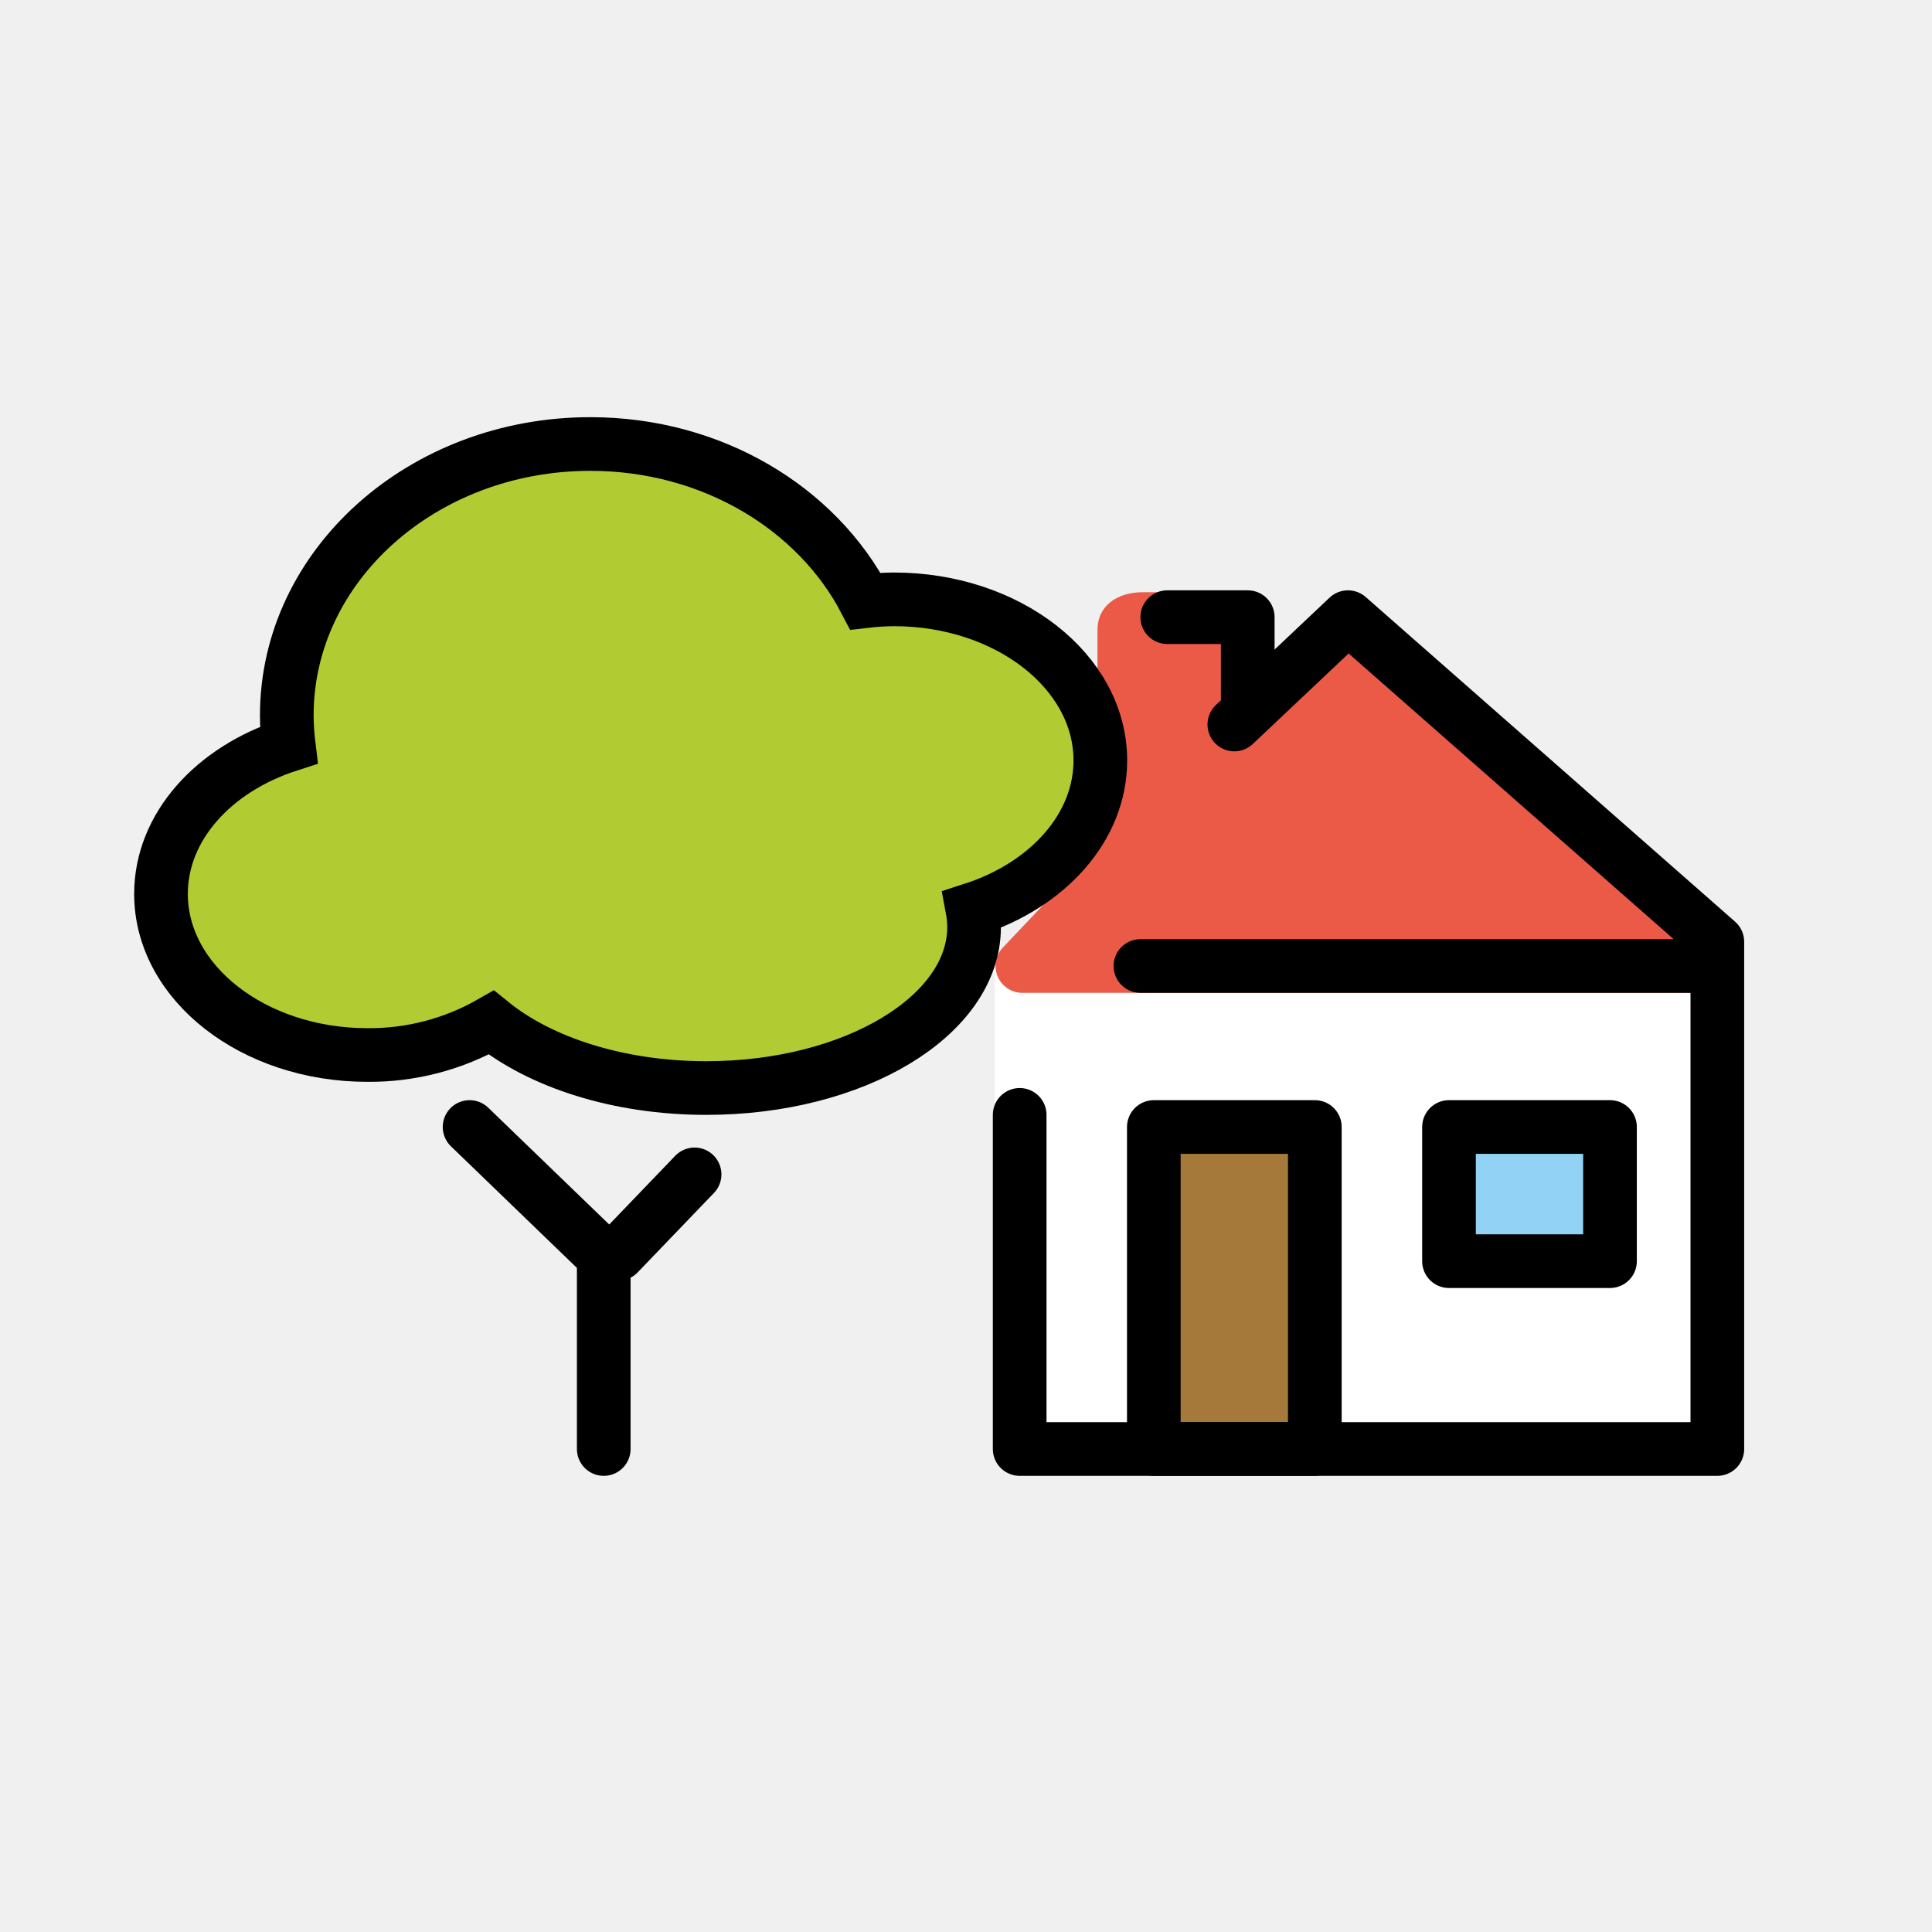
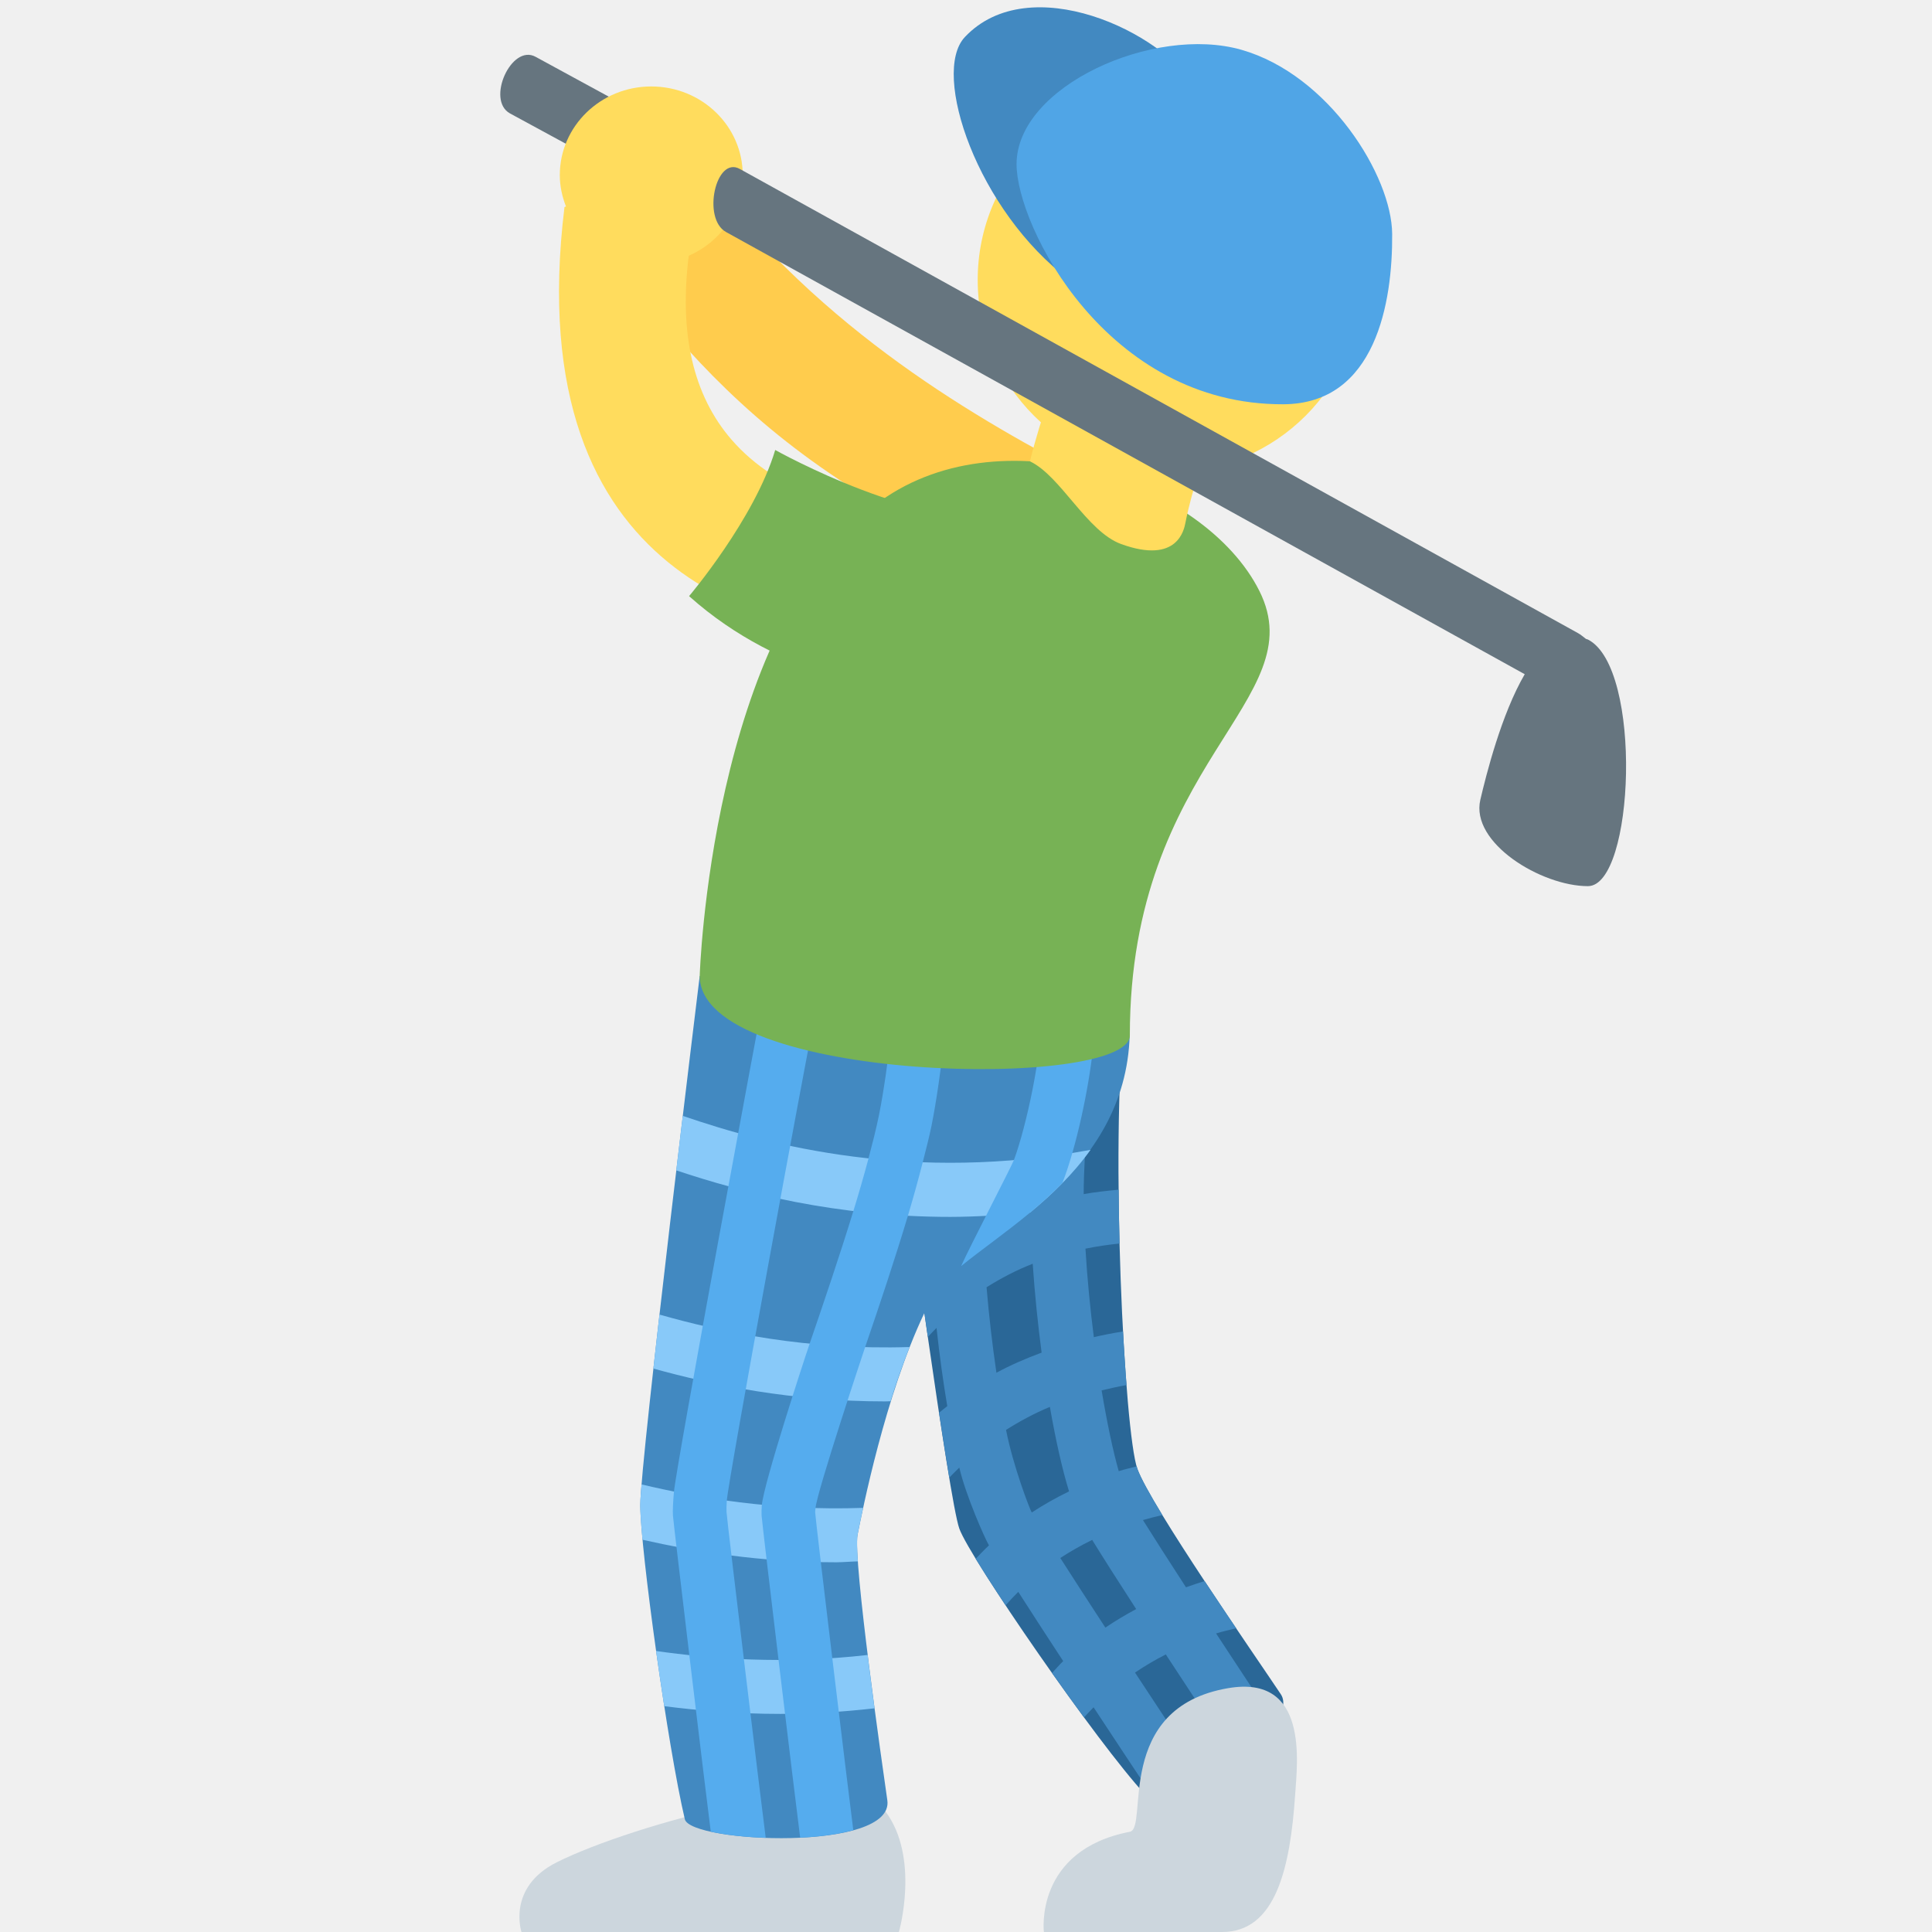
- <svg xmlns="http://www.w3.org/2000/svg" id="emoji" viewBox="0 0 72 72" version="1.1">
-   <g id="color">
-     <rect x="37.075" y="36.053" width="26.884" height="18.114" fill="#FFFFFF" />
-     <polygon fill="#EA5A47" stroke="#EA5A47" stroke-linecap="round" stroke-linejoin="round" stroke-miterlimit="10" stroke-width="2" points="50.235,23.2 38.1,36 63.5,36" />
-     <path fill="#EA5A47" d="M47.3,26l-6.4,6.059v-8.573c0-0.931,0.755-1.416,1.686-1.416h3.028 c0.931,0,1.686,0.485,1.686,1.416C47.3,23.486,47.3,26,47.3,26z" />
-     <rect x="43" y="42" width="6" height="12" fill="#A57939" />
-     <rect x="54" y="42" width="6" height="5" fill="#92D3F5" />
-     <path fill="#B1CC33" d="M41.006,28.339c0-3.312-3.445-6.003-7.694-6.003c-0.355,0.003-0.71,0.025-1.062,0.066 c-1.8-3.455-5.707-5.855-10.25-5.855c-6.248,0-11.312,4.529-11.312,10.114c0.001,0.369,0.025,0.738,0.07,1.104 C7.966,28.666,6,30.81,6,33.314c0,3.312,3.445,6.003,7.694,6.003c1.615,0.014,3.206-0.402,4.614-1.207 c1.818,1.477,4.726,2.438,8.015,2.438c5.511,0,9.978-2.688,9.978-6.003c-0.001-0.219-0.021-0.438-0.061-0.653 C39.036,32.99,41.006,30.845,41.006,28.339z" />
+ <svg xmlns="http://www.w3.org/2000/svg" viewBox="0 0 36 36">
+   <path fill="#2A6797" d="M20.952 18.872c-.265 2.577-.003 7.809.241 8.497.247.686 2.206 3.499 2.674 4.202.407.61-2.035 2.397-2.526 1.87-.887-.95-3.271-4.407-3.466-4.959-.195-.554-.966-6.297-1.403-9.329l4.48-.281z" />
+   <path fill="#66757F" d="M12.115 3.532L9.502 2.113c-.449-.249.029-1.303.479-1.054l2.692 1.466-.558 1.007z" />
+   <path fill="#CCD6DD" d="M16.492 33.744c-.658-.864-4.719.256-6.118.957C9.44 35.17 9.717 36 9.717 36h7.033s.399-1.391-.258-2.256z" />
+   <path fill="#FFCC4D" d="M20.357 8.932c-2.148-1.12-5.023-2.745-7.273-5.713-.235-.31-2.122.944-1.969 1.156 2.125 2.938 4.438 5.5 11.075 7.398.069.02-.943-2.376-1.833-2.841z" />
+   <path fill="#4289C1" d="M22.66 30.437c.12-.038.249-.065.374-.097-.19-.282-.388-.577-.588-.879-.118.035-.232.076-.347.116-.312-.481-.592-.917-.802-1.253.118-.035.239-.064.362-.093-.23-.378-.403-.689-.466-.862-.004-.011-.008-.033-.012-.046-.112.03-.227.055-.335.09-.102-.357-.215-.884-.319-1.505.152-.036.305-.072.464-.099-.024-.306-.045-.641-.065-.999-.186.029-.366.065-.544.106-.068-.533-.123-1.093-.156-1.649.206-.042.418-.073.635-.096-.009-.332-.014-.668-.017-1.003-.221.021-.44.045-.651.082-.001-.191.01-.466.021-.688.649-.842 1.058-1.939.713-3.468l-7.889.092s-1.107 9.026-1.107 9.857c0 .828.516 4.528.83 5.856.105.439 3.91.614 3.773-.354-.086-.599-.645-4.492-.554-4.948.086-.431.513-2.597 1.245-4.133l.064.448c.052-.059.108-.112.162-.168.055.507.123 1 .2 1.458-.051.041-.104.08-.153.123.07.461.134.871.191 1.21.059-.066.124-.126.186-.189.124.529.481 1.331.553 1.45-.086.079-.166.165-.247.249.148.243.34.541.557.868.076-.086.154-.17.236-.251.251.392.538.834.837 1.29-.073.07-.138.149-.207.222.199.282.4.562.596.827.057-.065.117-.126.177-.188.427.649.831 1.259 1.131 1.71.237.051.611-.08.999-.304-.316-.475-.825-1.242-1.358-2.053.182-.123.373-.236.574-.338.461.705.94 1.431 1.331 2.02.3-.234.561-.495.714-.733-.339-.509-.726-1.095-1.108-1.678zm-4.093-4.858c-.074-.503-.138-1.044-.184-1.593.27-.169.555-.319.86-.438.038.558.095 1.119.166 1.656-.293.109-.577.231-.842.375zm.179 1.065c.256-.162.527-.308.817-.429.11.628.233 1.174.357 1.575-.243.118-.474.249-.695.393-.041-.07-.347-.866-.479-1.539zm1.851 3.684c-.304-.465-.593-.911-.84-1.297.188-.123.386-.235.594-.337.204.331.491.781.82 1.289-.2.106-.39.221-.574.345z" />
+   <path d="M19.198 22.592c.4-.332.798-.711 1.122-1.166-3.304.609-5.935-.062-7.598-.634l-.121 1.016c1.255.419 2.988.867 5.106.867.476-.001.977-.033 1.491-.083zm-2.604 3.518c.104-.338.225-.678.354-1.01-1.907.06-3.494-.274-4.66-.605-.04.349-.078.684-.113 1.006 1.118.31 2.577.612 4.318.612l.101-.003zm-.61 2.984c-.016-.24-.02-.42-.005-.497.018-.091.055-.276.103-.5-1.668.058-3.072-.187-4.128-.437-.014.172-.024.314-.024.383 0 .14.016.368.042.648.969.218 2.188.42 3.613.42.128-.001.268-.014.399-.017zm-3.759 1.67c.048.343.1.69.152 1.028.628.08 1.348.144 2.162.144.548 0 1.138-.034 1.756-.104-.043-.322-.087-.661-.128-.994-1.566.178-2.915.071-3.942-.074z" fill="#88C9F9" />
+   <g fill="#55ACEE">
+     <path d="M14.2 18.73c-.056.269-1.602 8.59-1.643 9.077-.015.179-.024.334-.018.431.008.139.626 5.29.705 5.892.274.061.636.102 1.024.115-.075-.569-.72-5.897-.73-6.068-.003-.05-.001-.12.004-.206.025-.393 1.485-8.301 1.638-9.036l-.98-.205z" />
+     <path d="M16.691 18.454c-.001.014-.133 1.436-.312 2.322-.051.253-.123.534-.198.819-.083.312-.177.637-.28.972-.25.814-.54 1.67-.815 2.472l-.001.004c-.124.361-.853 2.598-.889 3.001-.006.071-.008.136-.005.194.011.176.641 5.411.719 6.004.363-.017.709-.062.99-.14-.075-.572-.7-5.734-.711-5.924-.001-.018.005-.052.007-.078.028-.313.895-2.911.924-2.997.276-.805.557-1.647.799-2.454.102-.342.193-.671.274-.989.059-.234.122-.472.165-.686.188-.938.321-2.367.327-2.428l-.994-.092zm2.706.599c0 .629-.265 1.913-.503 2.56-.045.121-.841 1.651-.985 1.979.359-.293.828-.617 1.298-1.008.201-.167.399-.348.59-.543.065-.167.128-.359.187-.566.238-.832.413-1.886.413-2.422h-1z" />
  </g>
-   <g id="hair" />
-   <g id="skin" />
-   <g id="skin-shadow" />
-   <g id="line">
-     <polyline fill="none" stroke="#000000" stroke-linecap="round" stroke-linejoin="round" stroke-miterlimit="10" stroke-width="2" points="46,27 50.235,23 64,35.098 64,54 38,54 38,41.548" />
-     <rect x="43" y="42" width="6" height="12" fill="none" stroke="#000000" stroke-linecap="round" stroke-linejoin="round" stroke-miterlimit="10" stroke-width="2" />
-     <rect x="54" y="42" width="6" height="5" fill="none" stroke="#000000" stroke-linecap="round" stroke-linejoin="round" stroke-miterlimit="10" stroke-width="2" />
-     <polyline fill="none" stroke="#000000" stroke-linecap="round" stroke-linejoin="round" stroke-miterlimit="10" stroke-width="2" points="43.5,23 46.5,23 46.5,26" />
-     <path fill="none" stroke="#000000" stroke-miterlimit="10" stroke-width="2" d="M31.245,39.34" />
-     <polyline fill="none" stroke="#000000" stroke-linecap="round" stroke-linejoin="round" stroke-width="2" points="22.5,54 22.5,46.827 17.5,42" />
-     <line x1="23.041" x2="25.885" y1="46.727" y2="43.766" fill="none" stroke="#000000" stroke-linecap="round" stroke-linejoin="round" stroke-width="2" />
-     <path fill="none" stroke="#000000" stroke-linecap="round" stroke-miterlimit="10" stroke-width="2" d="M41.006,28.339 c0-3.312-3.445-6.003-7.694-6.003c-0.355,0.003-0.71,0.025-1.062,0.066c-1.8-3.455-5.707-5.855-10.25-5.855 c-6.248,0-11.312,4.529-11.312,10.114c0.001,0.369,0.025,0.738,0.07,1.104C7.966,28.666,6,30.81,6,33.314 c0,3.312,3.445,6.003,7.694,6.003c1.615,0.014,3.206-0.402,4.614-1.207c1.818,1.477,4.726,2.438,8.015,2.438 c5.511,0,9.978-2.688,9.978-6.003c-0.001-0.219-0.021-0.438-0.061-0.653 C39.036,32.99,41.006,30.845,41.006,28.339z" />
-     <line x1="63.5" x2="42.5" y1="36" y2="36" fill="none" stroke="#000000" stroke-linecap="round" stroke-linejoin="round" stroke-miterlimit="10" stroke-width="2" />
-   </g>
+   <path fill="#FFDC5D" d="M25.376 5.216c0 1.976-1.601 3.579-3.578 3.579-1.977 0-3.58-1.603-3.58-3.579 0-1.976 1.603-3.579 3.58-3.579 1.976 0 3.578 1.602 3.578 3.579" />
+   <path fill="#4289C1" d="M19.929 5.215c-1.71-1.278-2.587-3.85-1.95-4.525 1.196-1.268 3.688-.109 4.328.983.641 1.094-1.86 3.929-2.378 3.542z" />
+   <path fill="#77B255" d="M13.038 18.185s.196-6.405 3.264-8.772c2.289-1.768 6.143-.446 7.165 1.599 1.024 2.045-2.414 3.167-2.414 8.28 0 1.023-8.015.898-8.015-1.107z" />
+   <path fill="#FFDC5D" d="M20.179 5.813c-.466 1.068-.788 1.977-.988 2.783.574.271 1.061 1.31 1.701 1.542 1.056.383 1.173-.277 1.197-.398.257-1.297.908-2.537 1.328-3.203.512-.809-2.646-2.084-3.238-.724z" />
+   <path fill="#50A5E6" d="M18.942 3.06c0 1.151 1.674 4.486 4.971 4.473 1.727-.007 2.037-1.91 2.028-3.172-.006-1.081-1.176-2.966-2.808-3.433-1.631-.467-4.191.679-4.191 2.132z" />
+   <path fill="#CCD6DD" d="M22.887 31.456c1.5-.255 1.286 1.386 1.247 1.974-.093 1.4-.37 2.57-1.362 2.57h-3.321s-.184-1.522 1.603-1.868c.353-.069-.312-2.312 1.833-2.676z" />
+   <path fill="#FFDC5D" d="M13.63 8.191c-.717-.828-.977-1.983-.796-3.425.592-.259 1.006-.833 1.006-1.503 0-.913-.763-1.652-1.705-1.652-.94 0-1.704.739-1.704 1.652 0 .206.044.402.115.584-.005.007-.026.004-.028.014-.871 7.123 4.099 7.824 5.732 8.055.101.014 1.768-2.244 1.666-2.244-1.993 0-3.435-.498-4.286-1.481z" />
+   <path fill="#77B255" d="M14.445 8.385c-.384 1.283-1.605 2.723-1.605 2.723 1.765 1.579 3.844 1.719 3.844 1.719s1.818-2.049 2.159-3.28c-1.551.432-4.398-1.162-4.398-1.162z" />
+   <path fill="#66757F" d="M29.589 11.917c-.013-.006-.024-.007-.037-.012-.049-.036-.091-.076-.147-.107l-15.62-8.65c-.449-.249-.706.926-.257 1.175l14.883 8.24c-.436.748-.717 1.871-.827 2.339-.189.805 1.137 1.61 2.004 1.61.867.001 1.027-4.072.001-4.595z" />
</svg>
